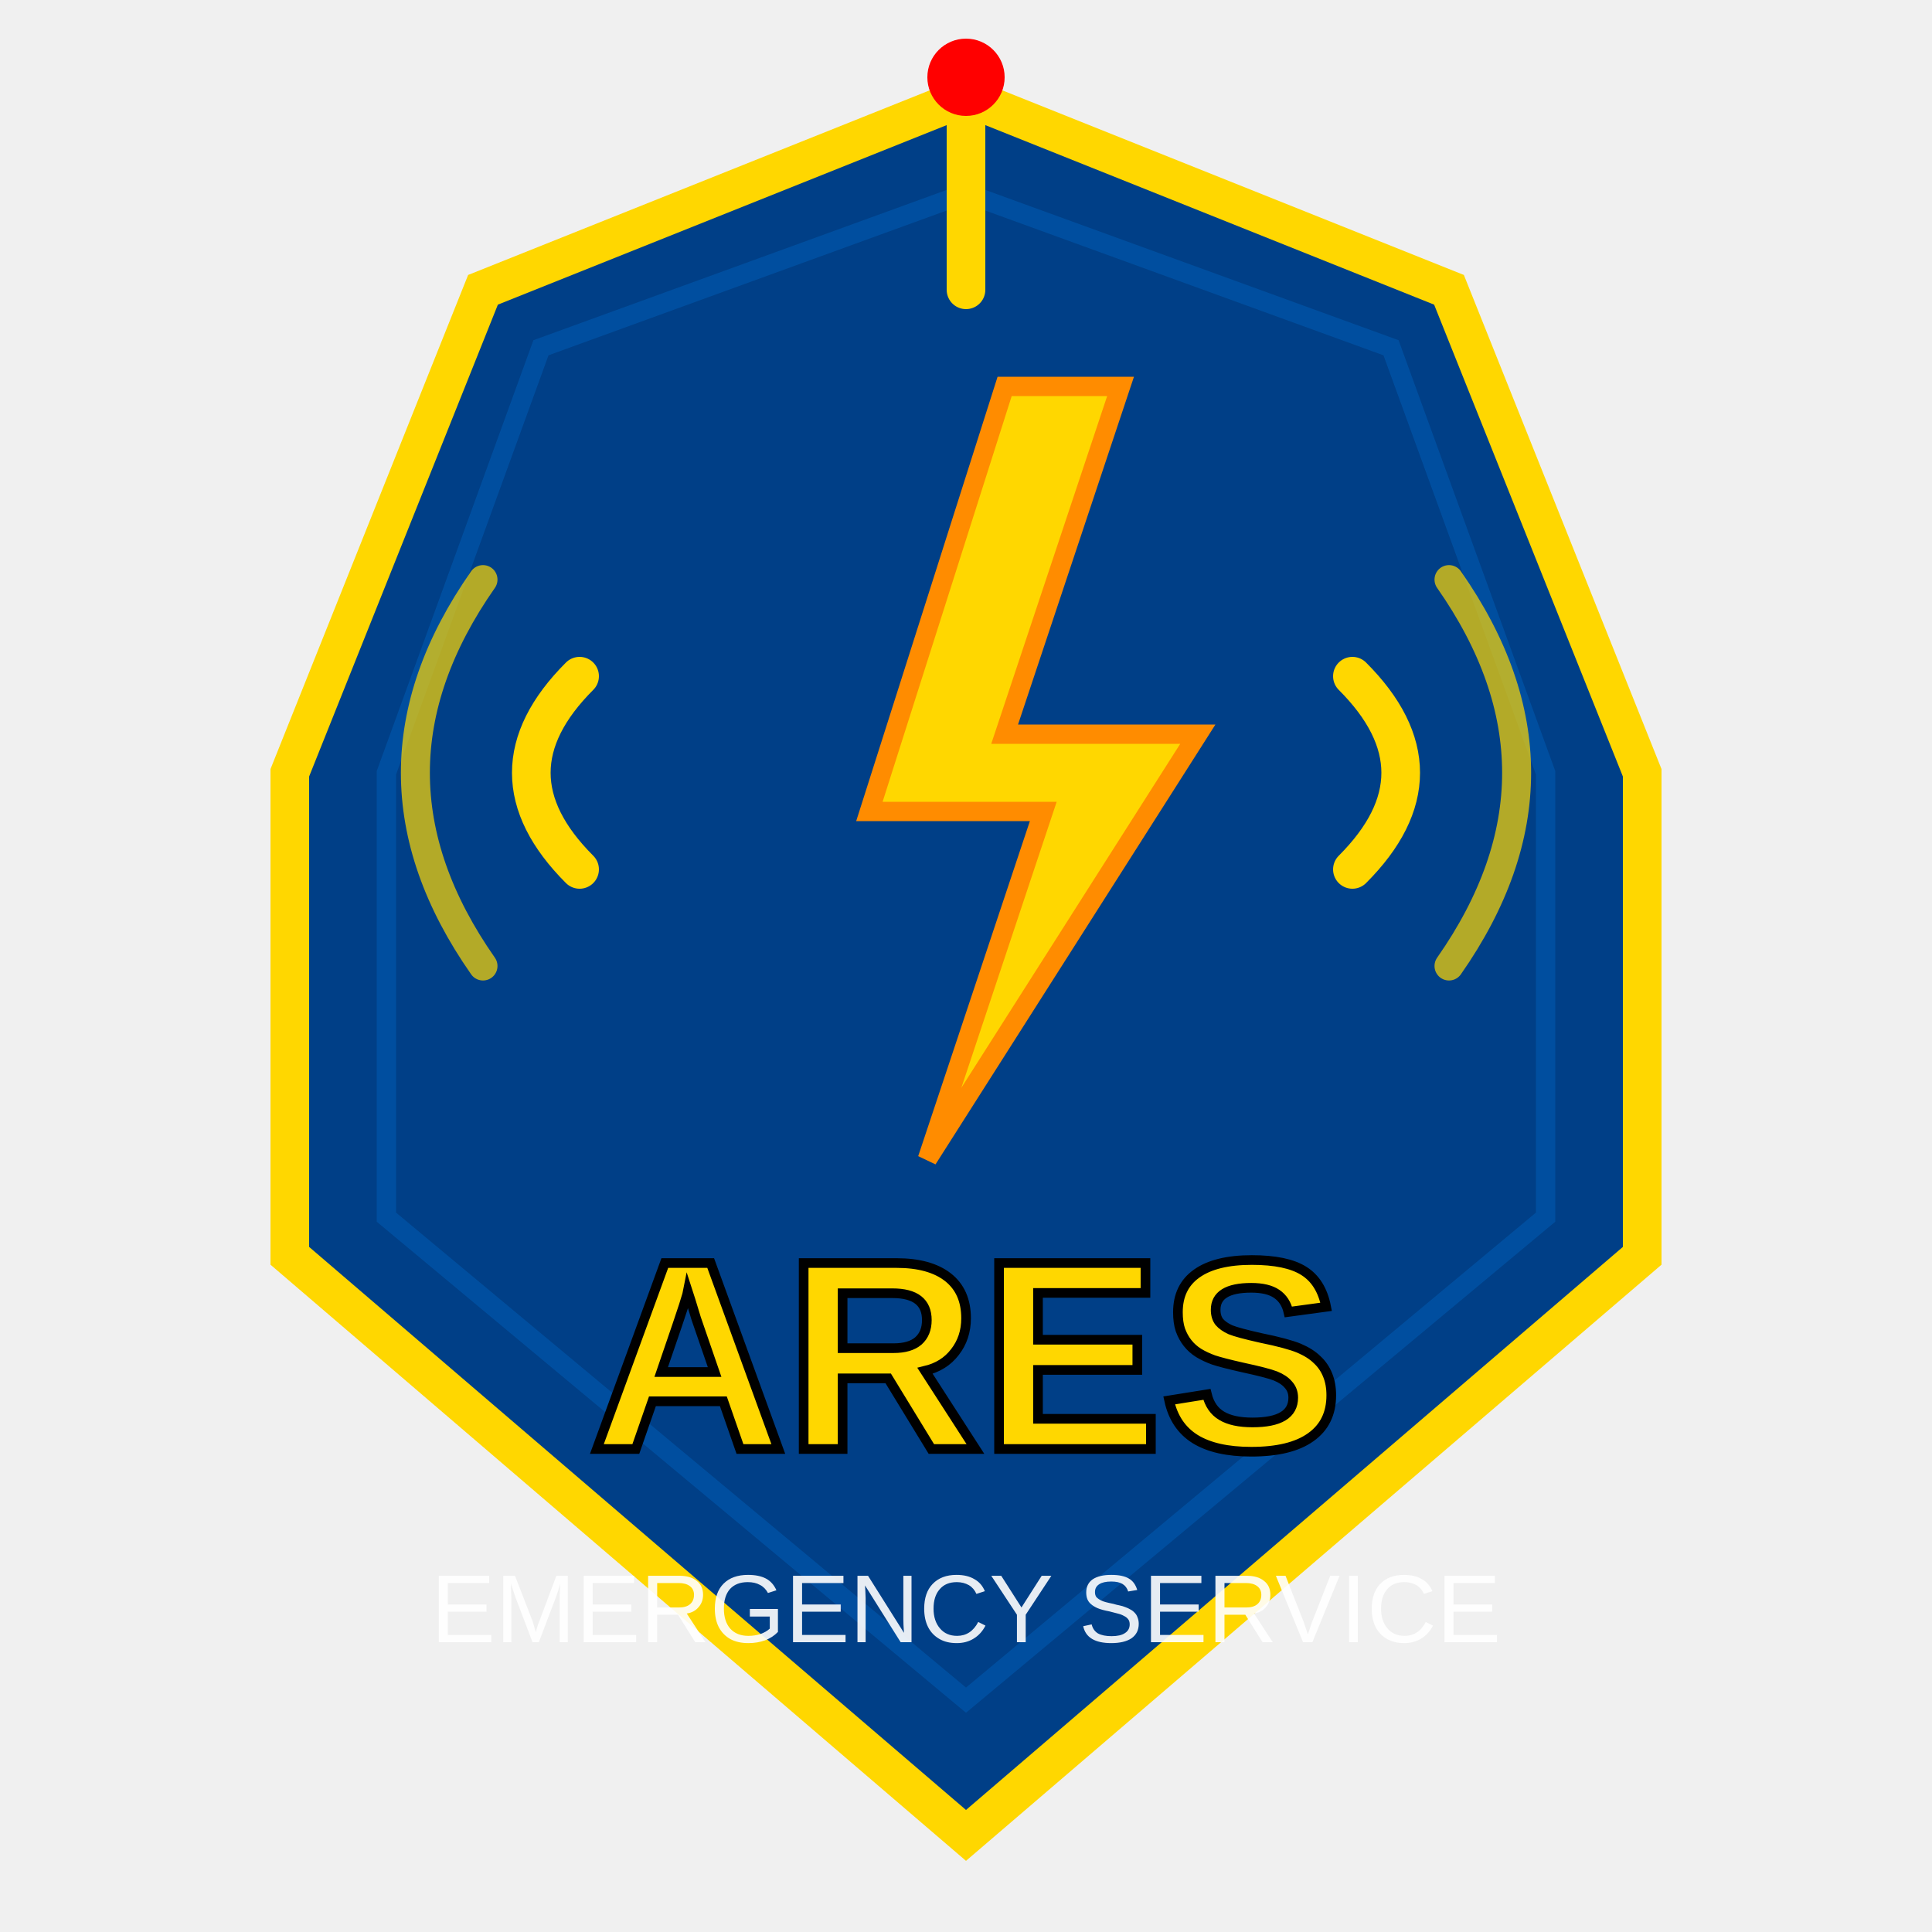
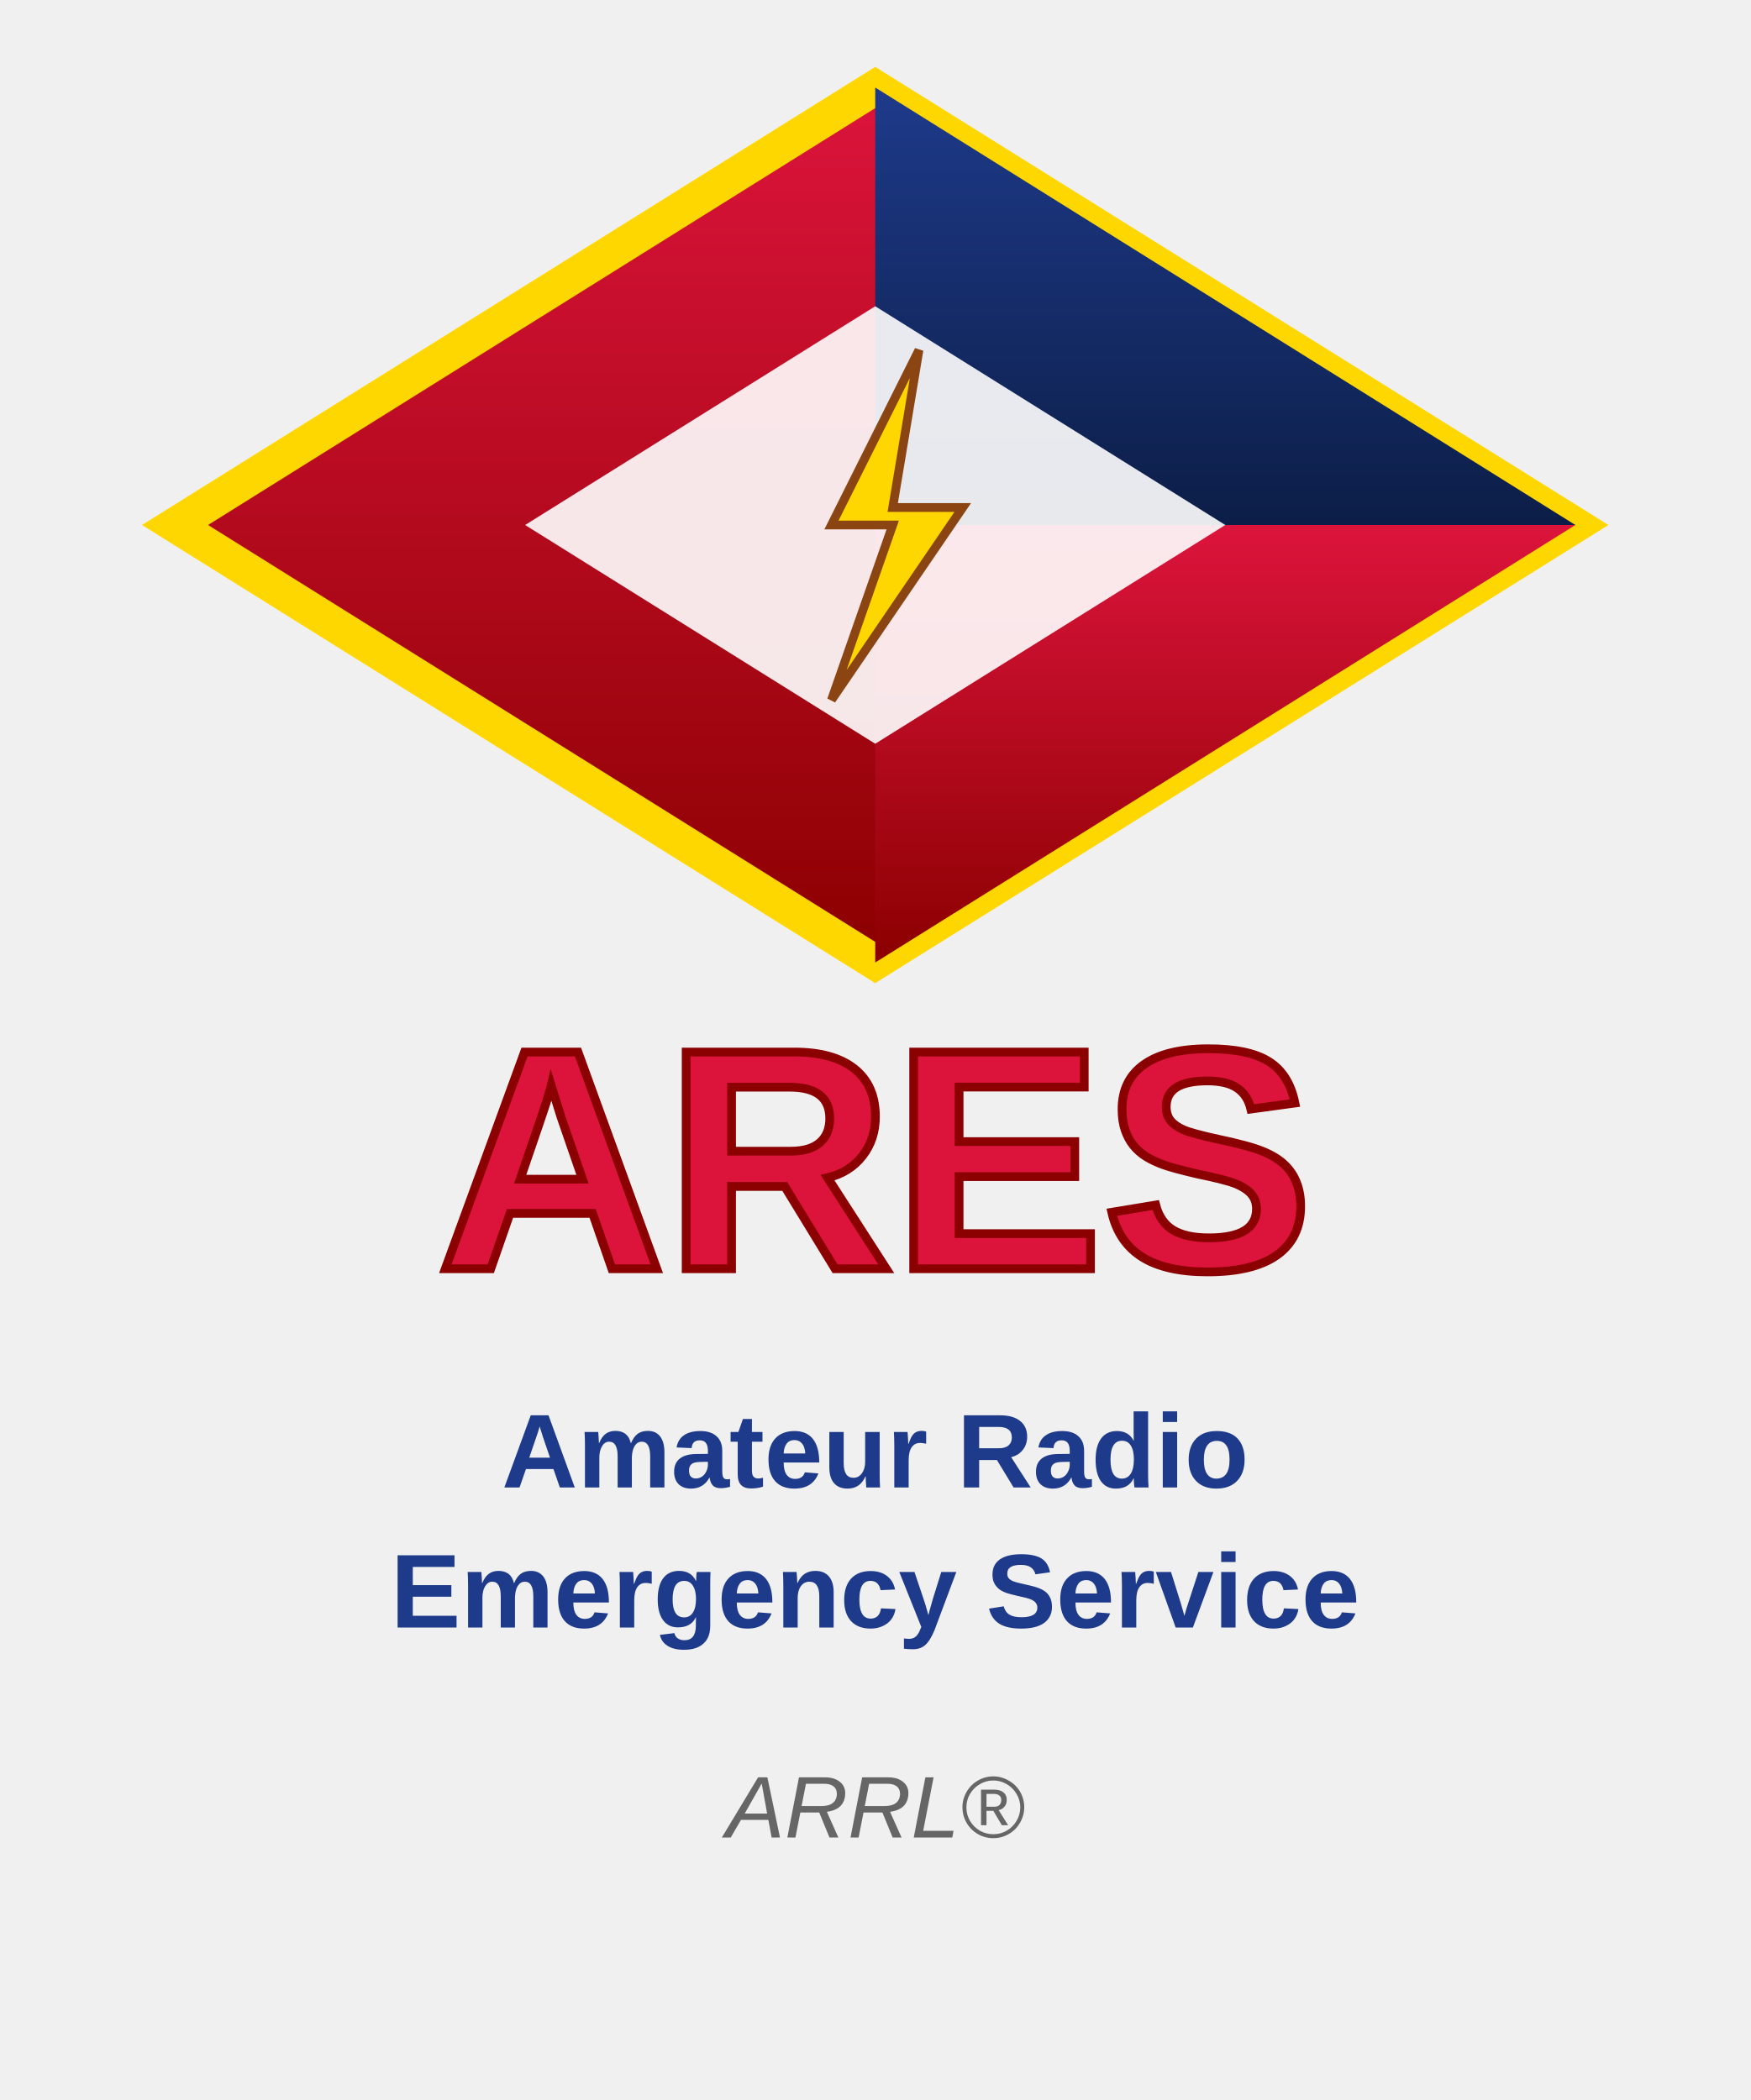
- <svg xmlns="http://www.w3.org/2000/svg" viewBox="0 0 100 100" width="100" height="100">
-   <path d="M 50 5 L 75 15 L 85 40 L 85 65 L 50 95 L 15 65 L 15 40 L 25 15 Z" fill="#003f87" stroke="#ffd700" stroke-width="2" />
-   <path d="M 50 10 L 72 18 L 80 40 L 80 63 L 50 88 L 20 63 L 20 40 L 28 18 Z" fill="none" stroke="#005eb8" stroke-width="1" opacity="0.5" />
-   <path d="M 52 20 L 45 42 L 54 42 L 48 60 L 62 38 L 52 38 L 58 20 Z" fill="#ffd700" stroke="#ff8c00" stroke-width="1" />
-   <path d="M 30 35 Q 25 40 30 45" fill="none" stroke="#ffd700" stroke-width="2" stroke-linecap="round" />
-   <path d="M 25 30 Q 18 40 25 50" fill="none" stroke="#ffd700" stroke-width="1.5" stroke-linecap="round" opacity="0.7" />
-   <path d="M 70 35 Q 75 40 70 45" fill="none" stroke="#ffd700" stroke-width="2" stroke-linecap="round" />
-   <path d="M 75 30 Q 82 40 75 50" fill="none" stroke="#ffd700" stroke-width="1.5" stroke-linecap="round" opacity="0.7" />
-   <text x="50" y="75" font-family="Arial, sans-serif" font-size="14" font-weight="bold" fill="#ffd700" text-anchor="middle" stroke="#000" stroke-width="0.5">ARES</text>
-   <text x="50" y="85" font-family="Arial, sans-serif" font-size="5" fill="#ffffff" text-anchor="middle" opacity="0.9">EMERGENCY SERVICE</text>
-   <line x1="50" y1="5" x2="50" y2="15" stroke="#ffd700" stroke-width="2" stroke-linecap="round" />
-   <circle cx="50" cy="4" r="2" fill="#ff0000" />
+ <svg xmlns="http://www.w3.org/2000/svg" viewBox="0 0 200 240" width="200" height="240">
+   <defs>
+     <linearGradient id="redGrad" x1="0%" y1="0%" x2="0%" y2="100%">
+       <stop offset="0%" style="stop-color:#DC143C;stop-opacity:1" />
+       <stop offset="100%" style="stop-color:#8B0000;stop-opacity:1" />
+     </linearGradient>
+     <linearGradient id="blueGrad" x1="0%" y1="0%" x2="0%" y2="100%">
+       <stop offset="0%" style="stop-color:#1E3A8A;stop-opacity:1" />
+       <stop offset="100%" style="stop-color:#0C1E47;stop-opacity:1" />
+     </linearGradient>
+   </defs>
+   <path d="M 100 10 L 180 60 L 100 110 L 20 60 Z" fill="url(#redGrad)" stroke="#FFD700" stroke-width="4" />
+   <path d="M 100 10 L 180 60 L 100 60 Z" fill="url(#blueGrad)" />
+   <path d="M 100 60 L 180 60 L 100 110 Z" fill="url(#redGrad)" />
+   <path d="M 100 35 L 140 60 L 100 85 L 60 60 Z" fill="#FFFFFF" opacity="0.9" />
+   <path d="M 105 40 L 95 60 L 102 60 L 95 80 L 110 58 L 102 58 Z" fill="#FFD700" stroke="#8B4513" stroke-width="1" />
+   <text x="100" y="145" font-family="Arial, Helvetica, sans-serif" font-size="36" font-weight="bold" fill="#DC143C" text-anchor="middle" stroke="#8B0000" stroke-width="1">ARES</text>
+   <text x="100" y="170" font-family="Arial, Helvetica, sans-serif" font-size="12" font-weight="600" fill="#1E3A8A" text-anchor="middle">Amateur Radio</text>
+   <text x="100" y="186" font-family="Arial, Helvetica, sans-serif" font-size="12" font-weight="600" fill="#1E3A8A" text-anchor="middle">Emergency Service</text>
+   <text x="100" y="210" font-family="Arial, Helvetica, sans-serif" font-size="10" fill="#666666" text-anchor="middle" font-style="italic">ARRL®</text>
</svg>
